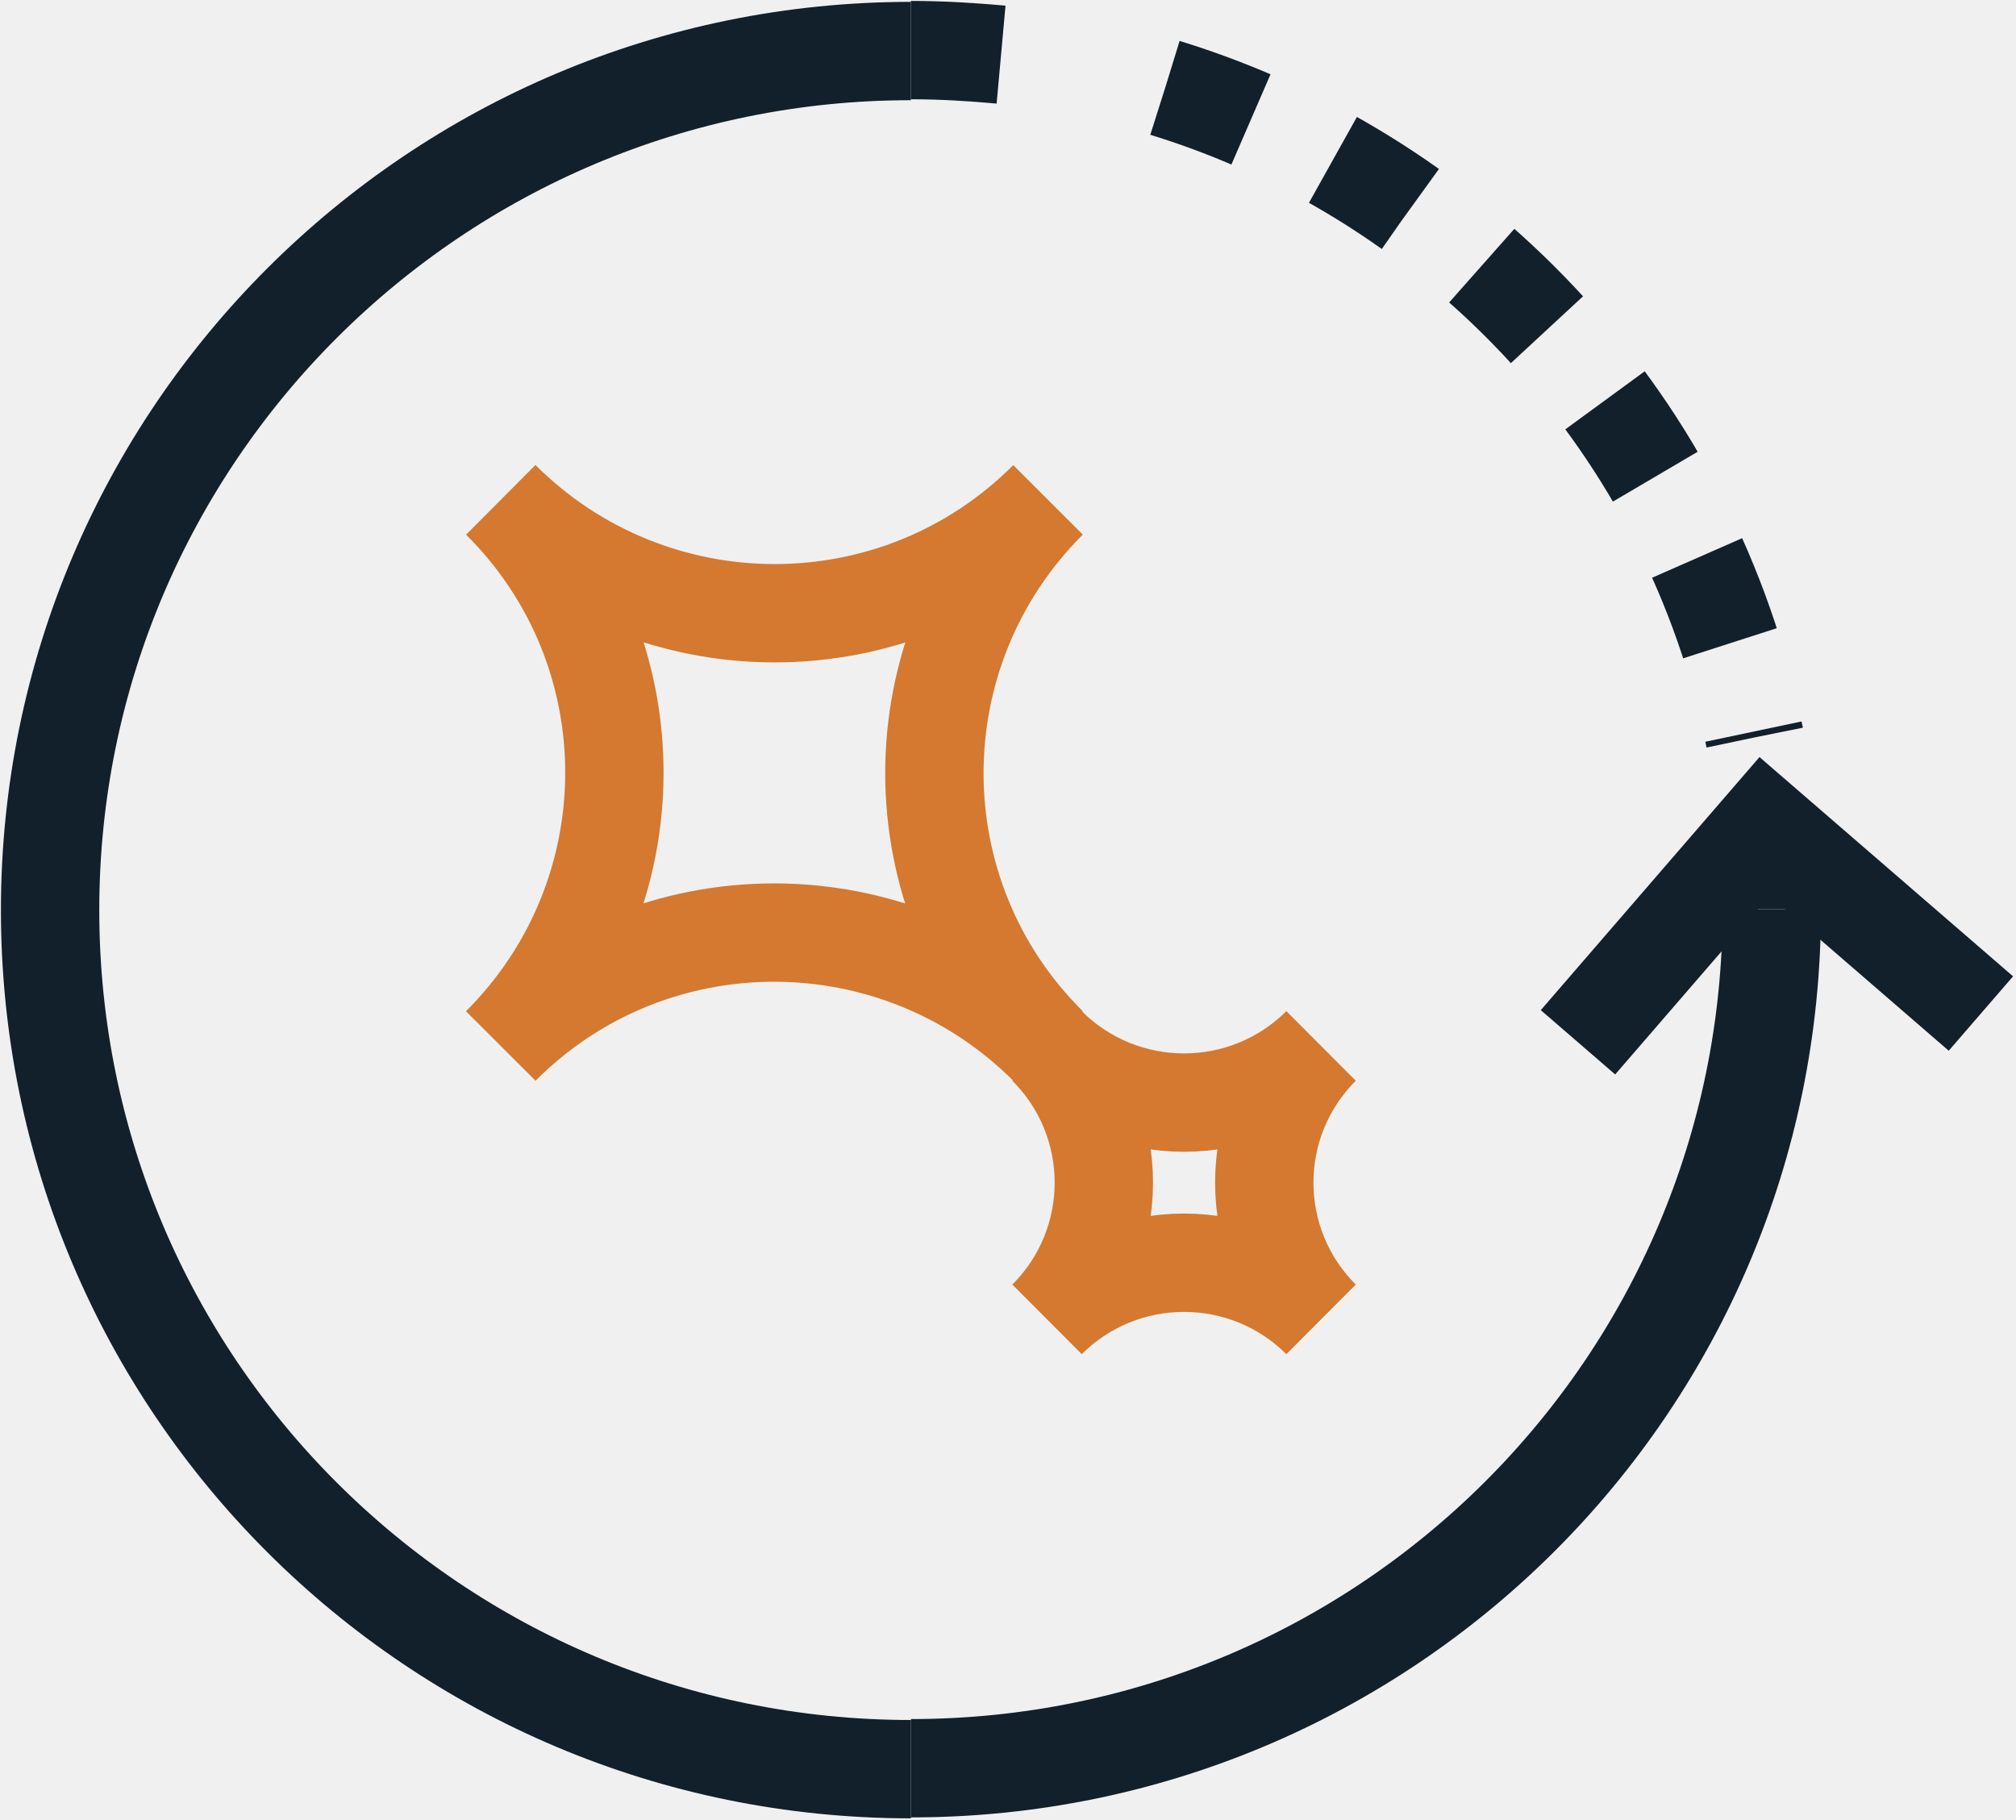
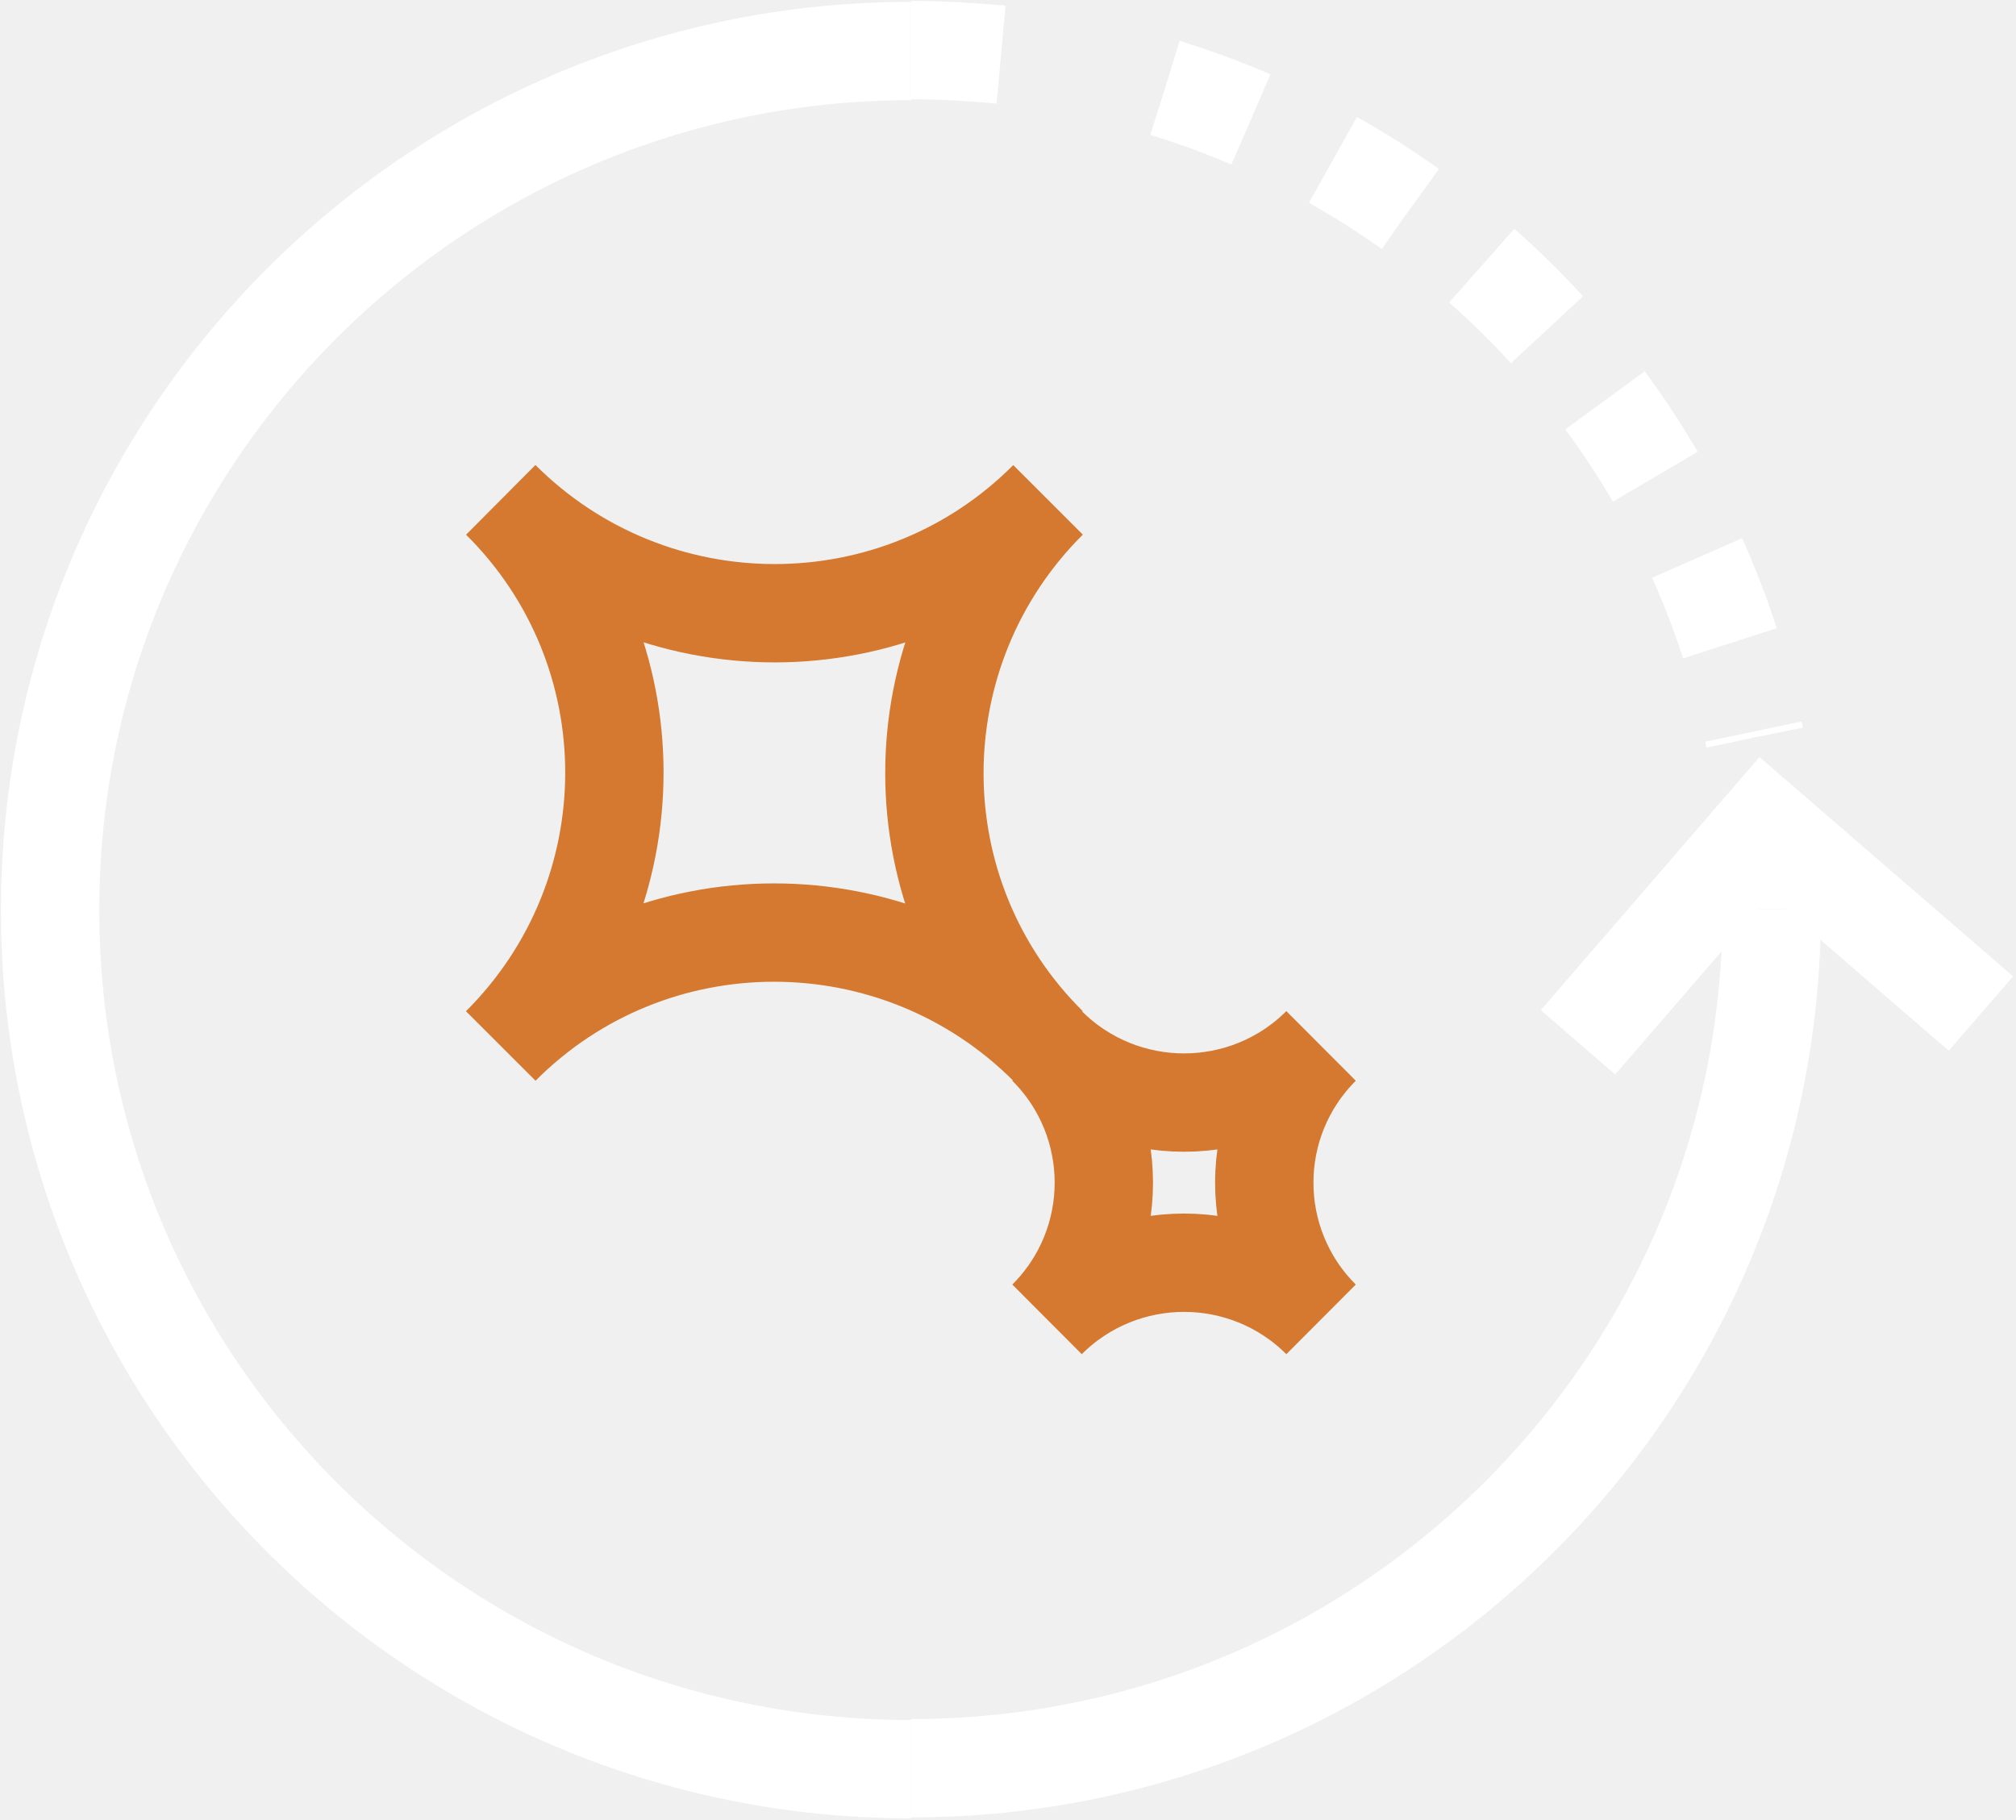
<svg xmlns="http://www.w3.org/2000/svg" width="41" height="37" viewBox="0 0 41 37" fill="none">
  <path d="M21.313 21.272C18.233 18.198 13.247 18.198 10.185 21.272C13.265 18.198 13.265 13.222 10.185 10.167C13.265 13.24 18.251 13.24 21.313 10.167C18.233 13.24 18.233 18.216 21.313 21.272Z" stroke="#D4792F" stroke-width="2" stroke-miterlimit="10" />
  <path d="M26.867 26.833C25.327 25.297 22.834 25.297 21.294 26.833C22.834 25.297 22.834 22.808 21.294 21.272C22.834 22.808 25.327 22.808 26.867 21.272C25.327 22.808 25.327 25.297 26.867 26.833Z" stroke="#D4792F" stroke-width="2" stroke-miterlimit="10" />
-   <path d="M36.033 18.491C36.033 28.15 28.187 35.962 18.526 35.962" stroke="#11202A" stroke-width="2" stroke-miterlimit="10" />
-   <path d="M18.526 35.981C8.847 35.981 1.019 28.151 1.019 18.509C1.019 8.868 8.865 1.038 18.526 1.038" stroke="#11202A" stroke-width="2" stroke-miterlimit="10" />
-   <path d="M32.092 21.198L35.886 16.808L40.286 20.613" stroke="#11202A" stroke-width="2" stroke-miterlimit="10" />
-   <path d="M18.526 1.019C19.149 1.019 19.754 1.056 20.359 1.111" stroke="#11202A" stroke-width="2" stroke-miterlimit="10" />
-   <path d="M23.696 1.788C29.763 3.654 34.42 8.721 35.685 14.997" stroke="#11202A" stroke-width="2" stroke-miterlimit="10" stroke-dasharray="1.86 1.86" />
-   <path d="M35.941 16.661C35.996 17.265 36.033 17.869 36.033 18.491" stroke="#11202A" stroke-width="2" stroke-miterlimit="10" />
+   <path d="M36.033 18.491C36.033 28.15 28.187 35.962 18.526 35.962" stroke="#ffffff" stroke-width="2" stroke-miterlimit="10" />
+   <path d="M18.526 35.981C8.847 35.981 1.019 28.151 1.019 18.509C1.019 8.868 8.865 1.038 18.526 1.038" stroke="#ffffff" stroke-width="2" stroke-miterlimit="10" />
+   <path d="M32.092 21.198L35.886 16.808L40.286 20.613" stroke="#ffffff" stroke-width="2" stroke-miterlimit="10" />
+   <path d="M18.526 1.019C19.149 1.019 19.754 1.056 20.359 1.111" stroke="#ffffff" stroke-width="2" stroke-miterlimit="10" />
+   <path d="M23.696 1.788C29.763 3.654 34.42 8.721 35.685 14.997" stroke="#ffffff" stroke-width="2" stroke-miterlimit="10" stroke-dasharray="1.86 1.86" />
+   <path d="M35.941 16.661C35.996 17.265 36.033 17.869 36.033 18.491" stroke="#ffffff" stroke-width="2" stroke-miterlimit="10" />
</svg>
